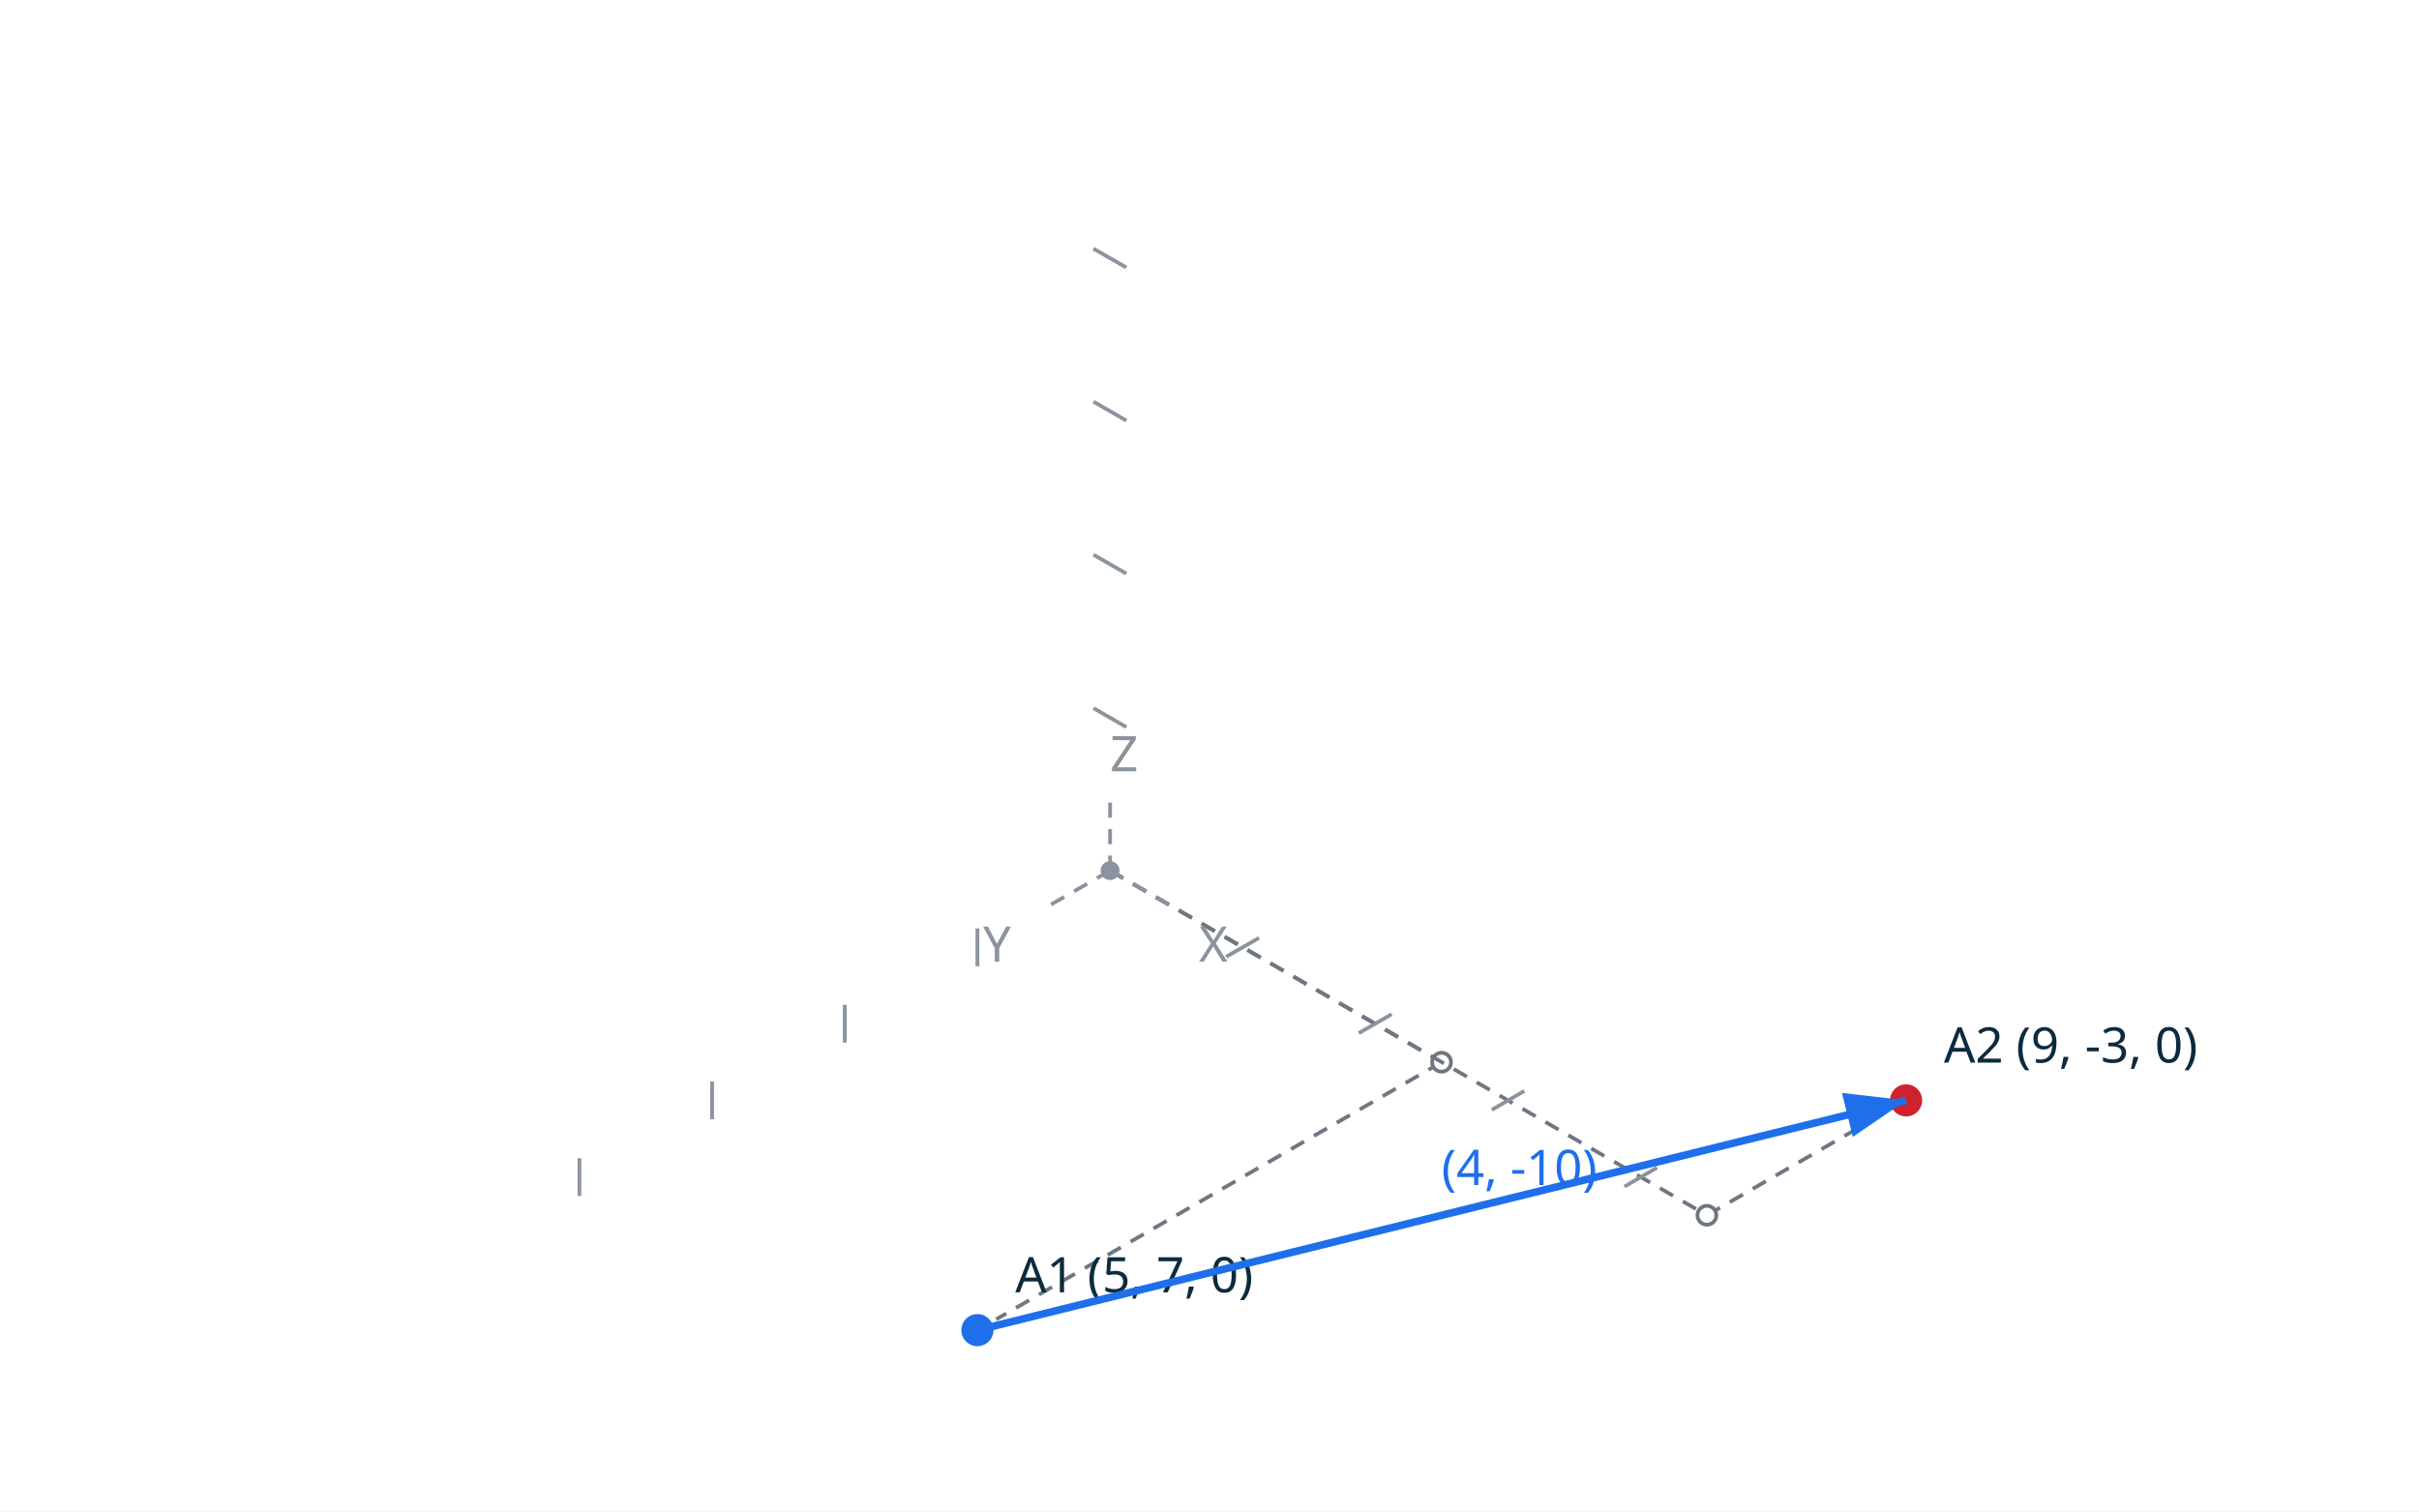
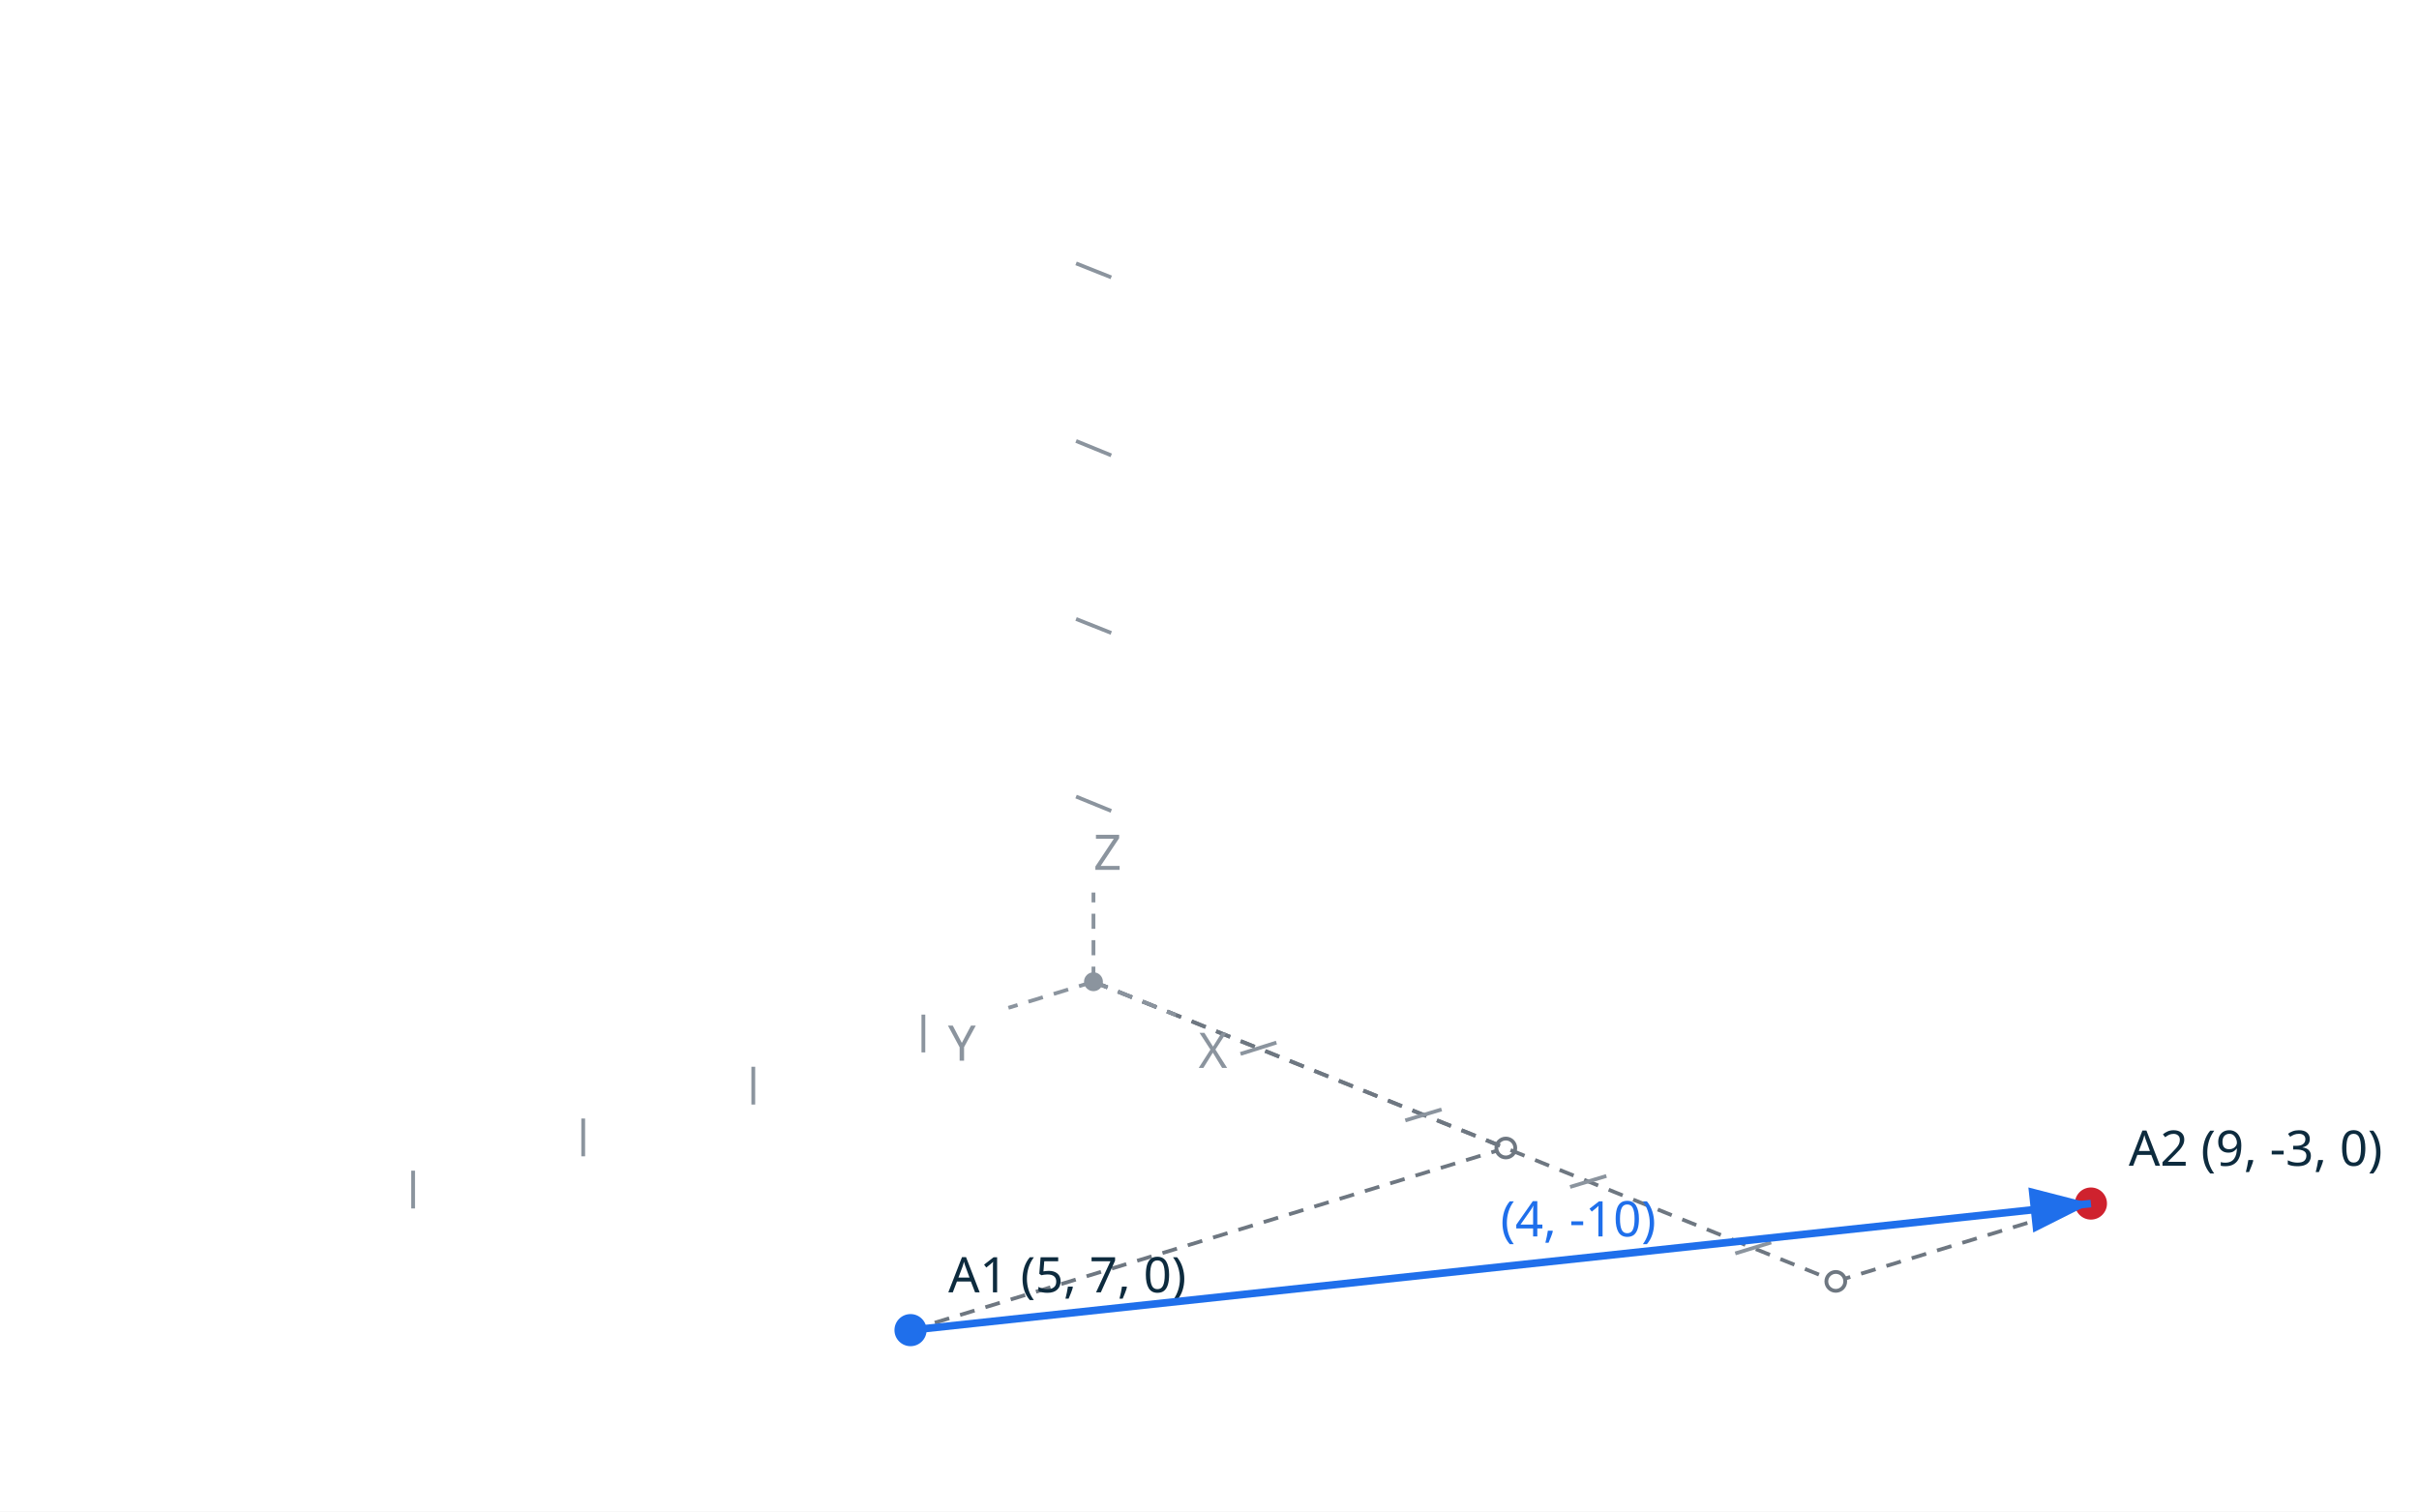
<svg xmlns="http://www.w3.org/2000/svg" viewBox="0 0 640 400" width="640" height="400">
  <rect width="640" height="400" fill="#ffffff" />
-   <line x1="293.7" y1="230.4" x2="381.4" y2="281.1" stroke="#6e7781" stroke-width="1.0" stroke-dasharray="4 3" />
-   <line x1="381.4" y1="281.1" x2="258.6" y2="352.0" stroke="#6e7781" stroke-width="1.0" stroke-dasharray="4 3" />
-   <circle cx="381.4" cy="281.1" r="2.5" fill="#ffffff" stroke="#6e7781" stroke-width="1.0" />
-   <circle cx="258.6" cy="352.0" r="2.5" fill="#ffffff" stroke="#6e7781" stroke-width="1.0" />
-   <line x1="293.7" y1="230.4" x2="451.6" y2="321.6" stroke="#6e7781" stroke-width="1.0" stroke-dasharray="4 3" />
-   <line x1="451.6" y1="321.6" x2="504.3" y2="291.2" stroke="#6e7781" stroke-width="1.0" stroke-dasharray="4 3" />
-   <circle cx="451.6" cy="321.6" r="2.5" fill="#ffffff" stroke="#6e7781" stroke-width="1.0" />
-   <circle cx="504.3" cy="291.2" r="2.5" fill="#ffffff" stroke="#6e7781" stroke-width="1.0" />
-   <line x1="293.7" y1="230.4" x2="311.2" y2="240.5" stroke="#8b949e" stroke-width="1.0" stroke-dasharray="4 3" />
-   <text x="317.2" y="254.5" fill="#8b949e" font-family="sans-serif" font-size="13">X</text>
-   <line x1="293.7" y1="230.4" x2="276.1" y2="240.5" stroke="#8b949e" stroke-width="1.0" stroke-dasharray="4 3" />
-   <text x="260.1" y="254.5" fill="#8b949e" font-family="sans-serif" font-size="13">Y</text>
-   <line x1="293.7" y1="230.4" x2="293.7" y2="210.1" stroke="#8b949e" stroke-width="1.0" stroke-dasharray="4 3" />
-   <text x="293.7" y="204.1" fill="#8b949e" font-family="sans-serif" font-size="13">Z</text>
-   <circle cx="293.7" cy="230.4" r="2.5" fill="#8b949e" />
-   <line x1="333.1" y1="248.2" x2="324.4" y2="253.2" stroke="#8b949e" stroke-width="1.0" />
-   <line x1="368.2" y1="268.4" x2="359.5" y2="273.4" stroke="#8b949e" stroke-width="1.0" />
-   <line x1="403.3" y1="288.7" x2="394.7" y2="293.7" stroke="#8b949e" stroke-width="1.0" />
-   <line x1="438.4" y1="309.0" x2="429.8" y2="314.0" stroke="#8b949e" stroke-width="1.0" />
-   <line x1="258.6" y1="255.7" x2="258.6" y2="245.7" stroke="#8b949e" stroke-width="1.0" />
-   <line x1="223.5" y1="275.9" x2="223.5" y2="265.9" stroke="#8b949e" stroke-width="1.0" />
-   <line x1="188.4" y1="296.2" x2="188.4" y2="286.2" stroke="#8b949e" stroke-width="1.0" />
-   <line x1="153.3" y1="316.5" x2="153.3" y2="306.5" stroke="#8b949e" stroke-width="1.0" />
-   <line x1="289.3" y1="187.4" x2="298.0" y2="192.4" stroke="#8b949e" stroke-width="1.0" />
-   <line x1="289.3" y1="146.8" x2="298.0" y2="151.8" stroke="#8b949e" stroke-width="1.0" />
-   <line x1="289.3" y1="106.3" x2="298.0" y2="111.3" stroke="#8b949e" stroke-width="1.0" />
-   <line x1="289.3" y1="65.8" x2="298.0" y2="70.8" stroke="#8b949e" stroke-width="1.0" />
-   <circle cx="258.6" cy="352.0" r="5.0" fill="#1f6feb" stroke="#ffffff" stroke-width="1.5" />
-   <text x="268.6" y="342.0" fill="#0d2b3e" font-family="sans-serif" font-size="13">A1 (5, 7, 0)</text>
-   <circle cx="504.3" cy="291.2" r="5.0" fill="#cf222e" stroke="#ffffff" stroke-width="1.5" />
-   <text x="514.3" y="281.2" fill="#0d2b3e" font-family="sans-serif" font-size="13">A2 (9, -3, 0)</text>
+   <line x1="289.3" y1="259.8" x2="398.4" y2="303.8" stroke="#6e7781" stroke-width="1.0" stroke-dasharray="4 3" />
+   <line x1="398.4" y1="303.8" x2="240.9" y2="352.0" stroke="#6e7781" stroke-width="1.0" stroke-dasharray="4 3" />
+   <circle cx="398.4" cy="303.8" r="2.5" fill="#ffffff" stroke="#6e7781" stroke-width="1.0" />
+   <circle cx="240.9" cy="352.0" r="2.5" fill="#ffffff" stroke="#6e7781" stroke-width="1.0" />
+   <line x1="289.3" y1="259.8" x2="485.7" y2="339.1" stroke="#6e7781" stroke-width="1.0" stroke-dasharray="4 3" />
+   <line x1="485.7" y1="339.1" x2="553.2" y2="318.5" stroke="#6e7781" stroke-width="1.0" stroke-dasharray="4 3" />
+   <circle cx="485.7" cy="339.1" r="2.5" fill="#ffffff" stroke="#6e7781" stroke-width="1.0" />
+   <circle cx="553.2" cy="318.5" r="2.5" fill="#ffffff" stroke="#6e7781" stroke-width="1.0" />
+   <line x1="289.3" y1="259.8" x2="311.1" y2="268.6" stroke="#8b949e" stroke-width="1.0" stroke-dasharray="4 3" />
+   <text x="317.1" y="282.6" fill="#8b949e" font-family="sans-serif" font-size="13">X</text>
+   <line x1="289.3" y1="259.8" x2="266.8" y2="266.7" stroke="#8b949e" stroke-width="1.0" stroke-dasharray="4 3" />
+   <text x="250.8" y="280.7" fill="#8b949e" font-family="sans-serif" font-size="13">Y</text>
+   <line x1="289.3" y1="259.8" x2="289.3" y2="236.2" stroke="#8b949e" stroke-width="1.0" stroke-dasharray="4 3" />
+   <text x="289.3" y="230.2" fill="#8b949e" font-family="sans-serif" font-size="13">Z</text>
+   <circle cx="289.3" cy="259.8" r="2.5" fill="#8b949e" />
+   <line x1="337.7" y1="275.9" x2="328.2" y2="278.9" stroke="#8b949e" stroke-width="1.0" />
+   <line x1="381.4" y1="293.6" x2="371.8" y2="296.5" stroke="#8b949e" stroke-width="1.0" />
+   <line x1="425.0" y1="311.2" x2="415.4" y2="314.1" stroke="#8b949e" stroke-width="1.0" />
+   <line x1="468.6" y1="328.8" x2="459.1" y2="331.7" stroke="#8b949e" stroke-width="1.0" />
+   <line x1="244.3" y1="278.5" x2="244.3" y2="268.5" stroke="#8b949e" stroke-width="1.0" />
+   <line x1="199.3" y1="292.3" x2="199.3" y2="282.3" stroke="#8b949e" stroke-width="1.0" />
+   <line x1="154.3" y1="306.0" x2="154.3" y2="296.0" stroke="#8b949e" stroke-width="1.0" />
+   <line x1="109.3" y1="319.8" x2="109.3" y2="309.8" stroke="#8b949e" stroke-width="1.0" />
+   <line x1="284.7" y1="210.8" x2="294.0" y2="214.6" stroke="#8b949e" stroke-width="1.0" />
+   <line x1="284.7" y1="163.8" x2="294.0" y2="167.5" stroke="#8b949e" stroke-width="1.0" />
+   <line x1="284.7" y1="116.7" x2="294.0" y2="120.5" stroke="#8b949e" stroke-width="1.0" />
+   <line x1="284.7" y1="69.7" x2="294.0" y2="73.4" stroke="#8b949e" stroke-width="1.0" />
+   <circle cx="240.9" cy="352.0" r="5.0" fill="#1f6feb" stroke="#ffffff" stroke-width="1.5" />
+   <text x="250.9" y="342.0" fill="#0d2b3e" font-family="sans-serif" font-size="13">A1 (5, 7, 0)</text>
+   <circle cx="553.2" cy="318.5" r="5.0" fill="#cf222e" stroke="#ffffff" stroke-width="1.5" />
+   <text x="563.2" y="308.5" fill="#0d2b3e" font-family="sans-serif" font-size="13">A2 (9, -3, 0)</text>
  <defs>
    <marker id="arrow" markerWidth="10" markerHeight="10" refX="8" refY="3" orient="auto">
      <path d="M0,0 L8,3 L0,6 z" fill="#1a7f37" />
    </marker>
    <marker id="arrow1" markerWidth="10" markerHeight="10" refX="8" refY="3" orient="auto">
      <path d="M0,0 L8,3 L0,6 z" fill="#1f6feb" />
    </marker>
  </defs>
-   <line x1="258.6" y1="352.0" x2="504.3" y2="291.2" stroke="#1f6feb" stroke-width="2.0" marker-end="url(#arrow1)" />
-   <text x="381.4" y="313.6" fill="#1f6feb" font-family="sans-serif" font-size="13">(4, -10)</text>
+   <line x1="240.9" y1="352.0" x2="553.2" y2="318.5" stroke="#1f6feb" stroke-width="2.0" marker-end="url(#arrow1)" />
+   <text x="397.0" y="327.2" fill="#1f6feb" font-family="sans-serif" font-size="13">(4, -10)</text>
</svg>
